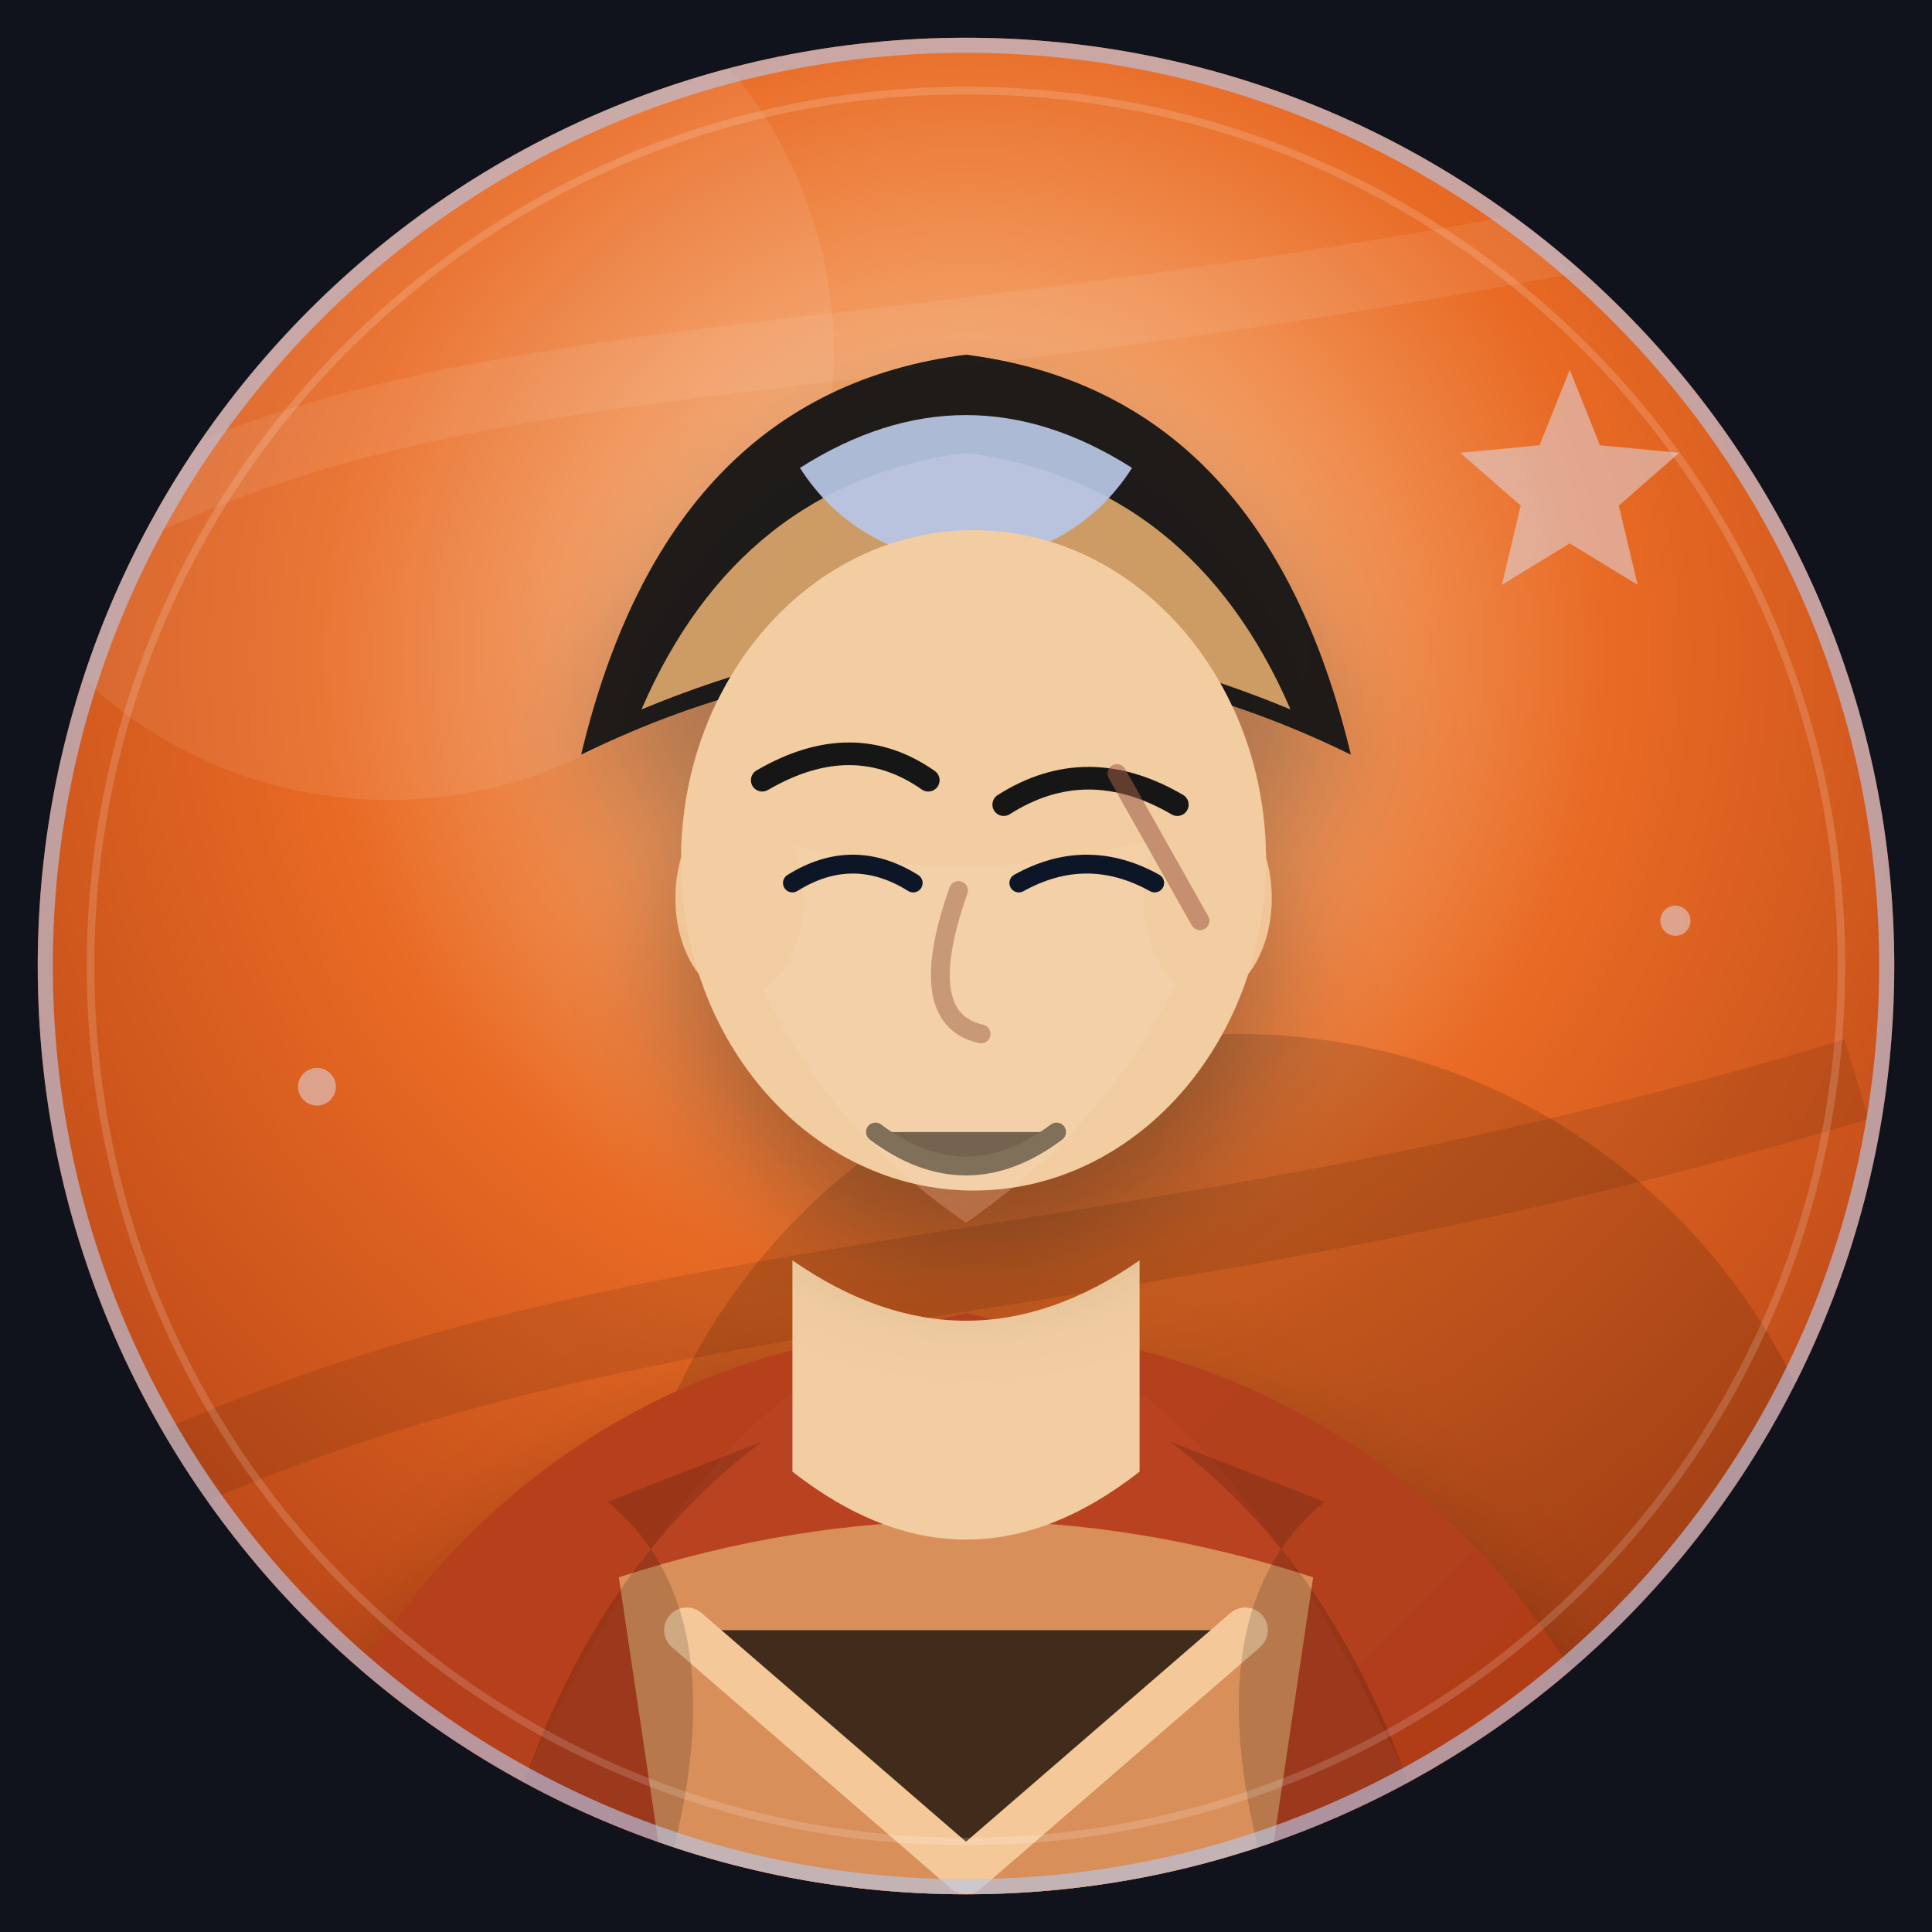
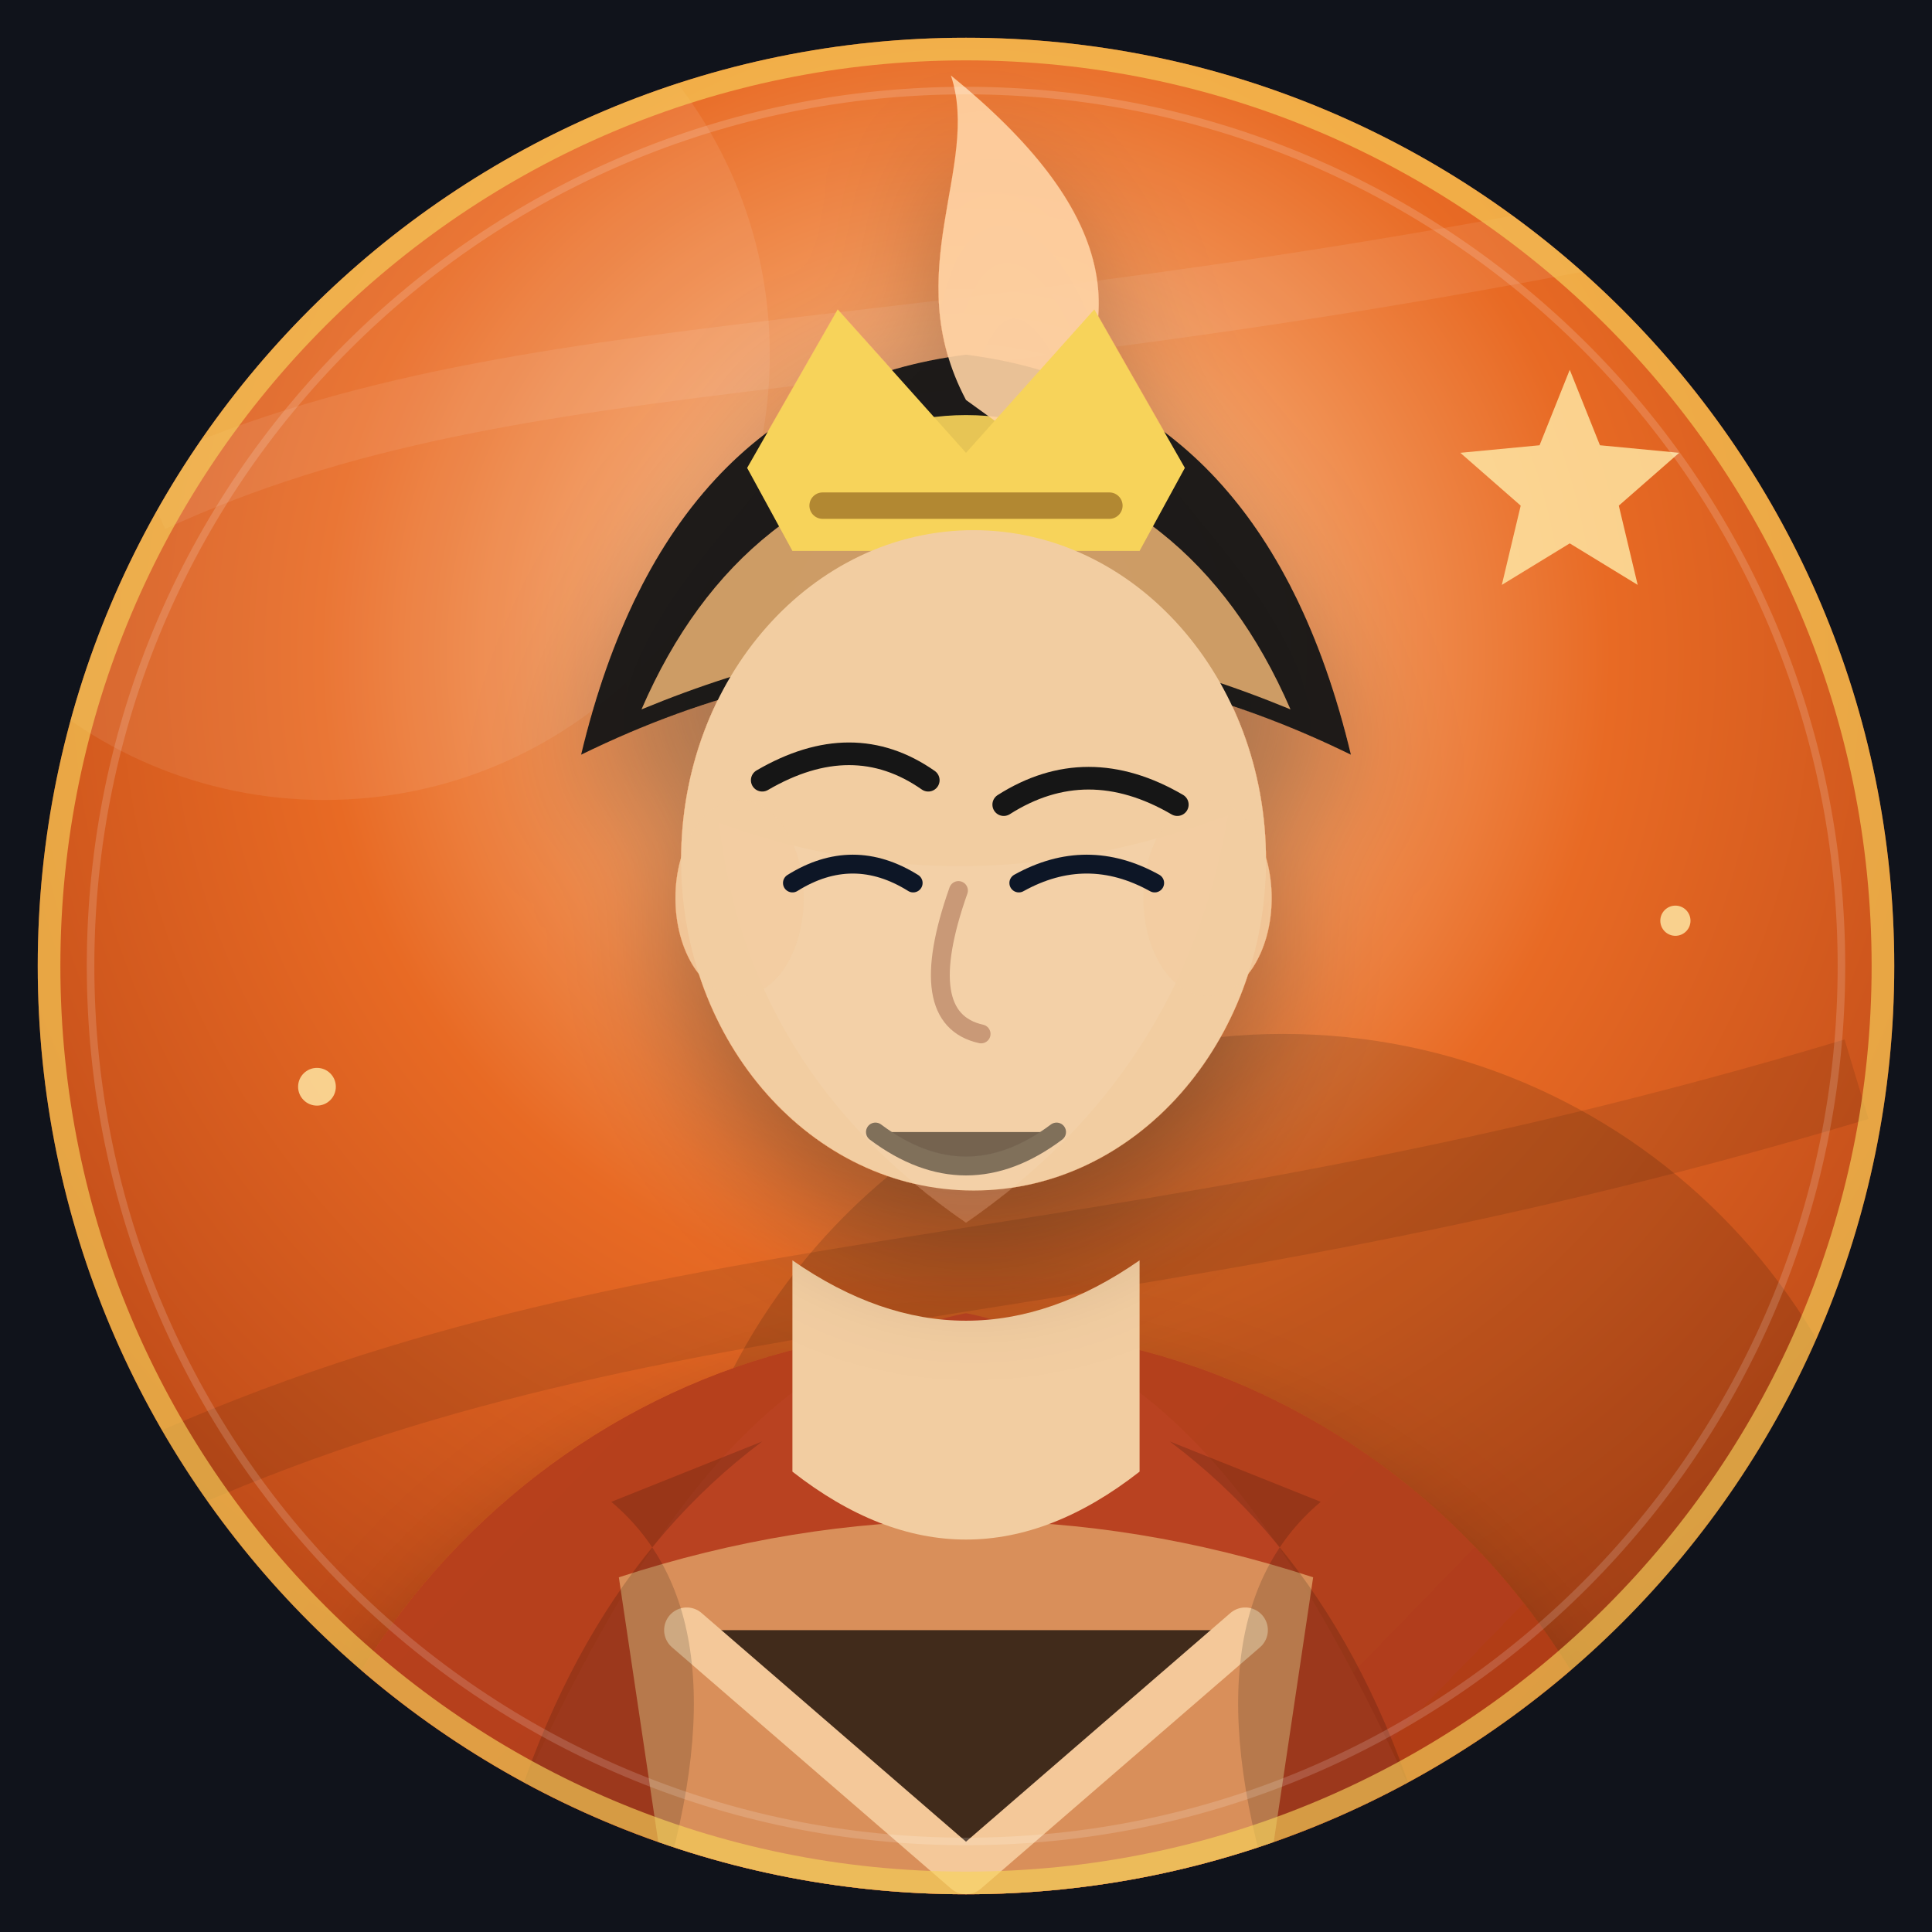
<svg xmlns="http://www.w3.org/2000/svg" viewBox="0 0 512 512" role="img" aria-label="朱然 portrait">
  <defs>
    <radialGradient id="bg" cx="50%" cy="34%" r="72%">
      <stop offset="0%" stop-color="#ffd3a4" />
      <stop offset="46%" stop-color="#e86a24" />
      <stop offset="100%" stop-color="#aa3b13" />
    </radialGradient>
    <linearGradient id="robe" x1="0%" y1="0%" x2="100%" y2="100%">
      <stop offset="0%" stop-color="#b94221" />
      <stop offset="100%" stop-color="#aa3b13" />
    </linearGradient>
    <filter id="softShadow" x="-20%" y="-20%" width="140%" height="150%">
      <feDropShadow dx="0" dy="16" stdDeviation="16" flood-color="#000" flood-opacity="0.32" />
    </filter>
    <clipPath id="round">
      <circle cx="256" cy="256" r="246" />
    </clipPath>
  </defs>
  <rect width="512" height="512" fill="#10131b" />
  <g clip-path="url(#round)">
    <rect width="512" height="512" fill="url(#bg)" />
-     <circle cx="103" cy="94" r="118" fill="#fff" opacity="0.08" />
-     <circle cx="328" cy="438" r="164" fill="#000" opacity="0.14" />
+     <circle cx="86" cy="94" r="118" fill="#fff" opacity="0.08" />
+     <circle cx="340" cy="438" r="164" fill="#000" opacity="0.14" />
    <path d="M40 132 C140 86 244 102 472 52" stroke="#fff" stroke-width="18" opacity="0.08" fill="none" />
    <path d="M28 398 C168 330 286 348 492 286" stroke="#000" stroke-width="22" opacity="0.1" fill="none" />
-     <g opacity="0.48">
-       <path d="M416 98 l8 20 21 2 -16 14 5 21 -18 -11 -18 11 5 -21 -16 -14 21 -2Z" fill="#dce7ff" />
-       <circle cx="84" cy="288" r="5" fill="#dce7ff" />
-       <circle cx="444" cy="244" r="4" fill="#dce7ff" />
+     <g opacity="0.82">
+       <path d="M416 98 l8 20 21 2 -16 14 5 21 -18 -11 -18 11 5 -21 -16 -14 21 -2Z" fill="#ffe9a6" />
+       <circle cx="84" cy="288" r="5" fill="#ffe9a6" />
+       <circle cx="444" cy="244" r="4" fill="#ffe9a6" />
    </g>
    <ellipse cx="256" cy="548" rx="190" ry="196" fill="url(#robe)" filter="url(#softShadow)" />
-     <path d="M120 514 C164 410 198 360 256 348 C314 360 348 410 392 514Z" fill="#b94221" />
+     <path d="M121 514 C164 410 198 360 256 348 C314 360 348 410 391 514Z" fill="#b94221" />
    <path d="M164 418 Q256 388 348 418 L334 512 H178Z" fill="#e4ad70" opacity="0.72" />
    <path d="M182 432 L256 496 L330 432" stroke="#ffe0b3" stroke-width="12" stroke-linecap="round" stroke-linejoin="round" opacity="0.7" />
-     <path d="M161 398 Q200 430 172 512 H128 Q146 424 202 382Z" fill="#000" opacity="0.16" />
-     <path d="M351 398 Q312 430 340 512 H384 Q366 424 310 382Z" fill="#000" opacity="0.16" />
+     <path d="M162 398 Q200 430 172 512 H128 Q146 424 202 382Z" fill="#000" opacity="0.16" />
+     <path d="M350 398 Q312 430 340 512 H384 Q366 424 310 382Z" fill="#000" opacity="0.16" />
    <path d="M210 334 Q256 366 302 334 V390 Q256 426 210 390Z" fill="#f2cda1" />
    <g filter="url(#softShadow)">
      <path d="M154 200 Q177 104 256 94 Q335 104 358 200 Q307 175 256 176 Q205 175 154 200Z" fill="#171514" opacity="0.96" />
      <path d="M170 188 Q196 128 256 120 Q316 128 342 188 Q296 169 256 169 Q216 169 170 188Z" fill="#e4ad70" opacity="0.88" />
-       <path d="M212 124 Q256 96 300 124 Q286 146 256 150 Q226 146 212 124Z" fill="#b9c7e7" opacity="0.92" />
+       <path d="M212 124 Q256 96 300 124 Q286 146 256 150 Q226 146 212 124Z" fill="#f7d35a" opacity="0.92" />
+       <path d="M256 106 C238 72 260 44 252 20 C295 55 303 86 274 119Z" fill="#ffd3a4" opacity="0.9" />
+       <path d="M198 124 L222 82 L256 120 L290 82 L314 124 L302 146 L210 146Z" fill="#f7d35a" />
+       <path d="M218 134 H294" stroke="#7a4b12" stroke-width="7" stroke-linecap="round" opacity="0.55" />
      <ellipse cx="258" cy="228" rx="77.5" ry="87.5" fill="#f2cda1" />
      <path d="M190.5 218 Q256 242 325.5 216 Q314 284 256 324 Q198 284 190.5 218Z" fill="#fff" opacity="0.06" />
      <ellipse cx="196" cy="238" rx="17" ry="26" fill="#f2cda1" opacity="0.88" />
      <ellipse cx="320" cy="238" rx="17" ry="26" fill="#f2cda1" opacity="0.88" />
      <path d="M202 206.765 Q226 192.765 246 206.765" stroke="#171514" stroke-width="6" stroke-linecap="round" fill="none" />
      <path d="M266 213.235 Q288 199.235 312 213.235" stroke="#171514" stroke-width="6" stroke-linecap="round" fill="none" />
      <path d="M210 234 Q226 224 242 234" stroke="#111827" stroke-width="5" stroke-linecap="round" fill="none" />
      <path d="M270 234 Q288 224 306 234" stroke="#111827" stroke-width="5" stroke-linecap="round" fill="none" />
      <path d="M254 236 Q242 270 260 274" stroke="#a56b50" stroke-width="5" stroke-linecap="round" fill="none" opacity="0.55" />
-       <path d="M296 205 L318 244" stroke="#9f5d46" stroke-width="5" stroke-linecap="round" opacity="0.55" />
      <path d="M232 300 Q256 318 280 300" stroke="#171514" stroke-width="5" stroke-linecap="round" opacity="0.52" />
    </g>
-     <circle cx="256" cy="256" r="246" fill="none" stroke="#b9c7e7" stroke-width="8" opacity="0.64" />
+     <circle cx="256" cy="256" r="246" fill="none" stroke="#f7d35a" stroke-width="12" opacity="0.64" />
    <circle cx="256" cy="256" r="232" fill="none" stroke="#fff" stroke-width="2" opacity="0.16" />
  </g>
</svg>
